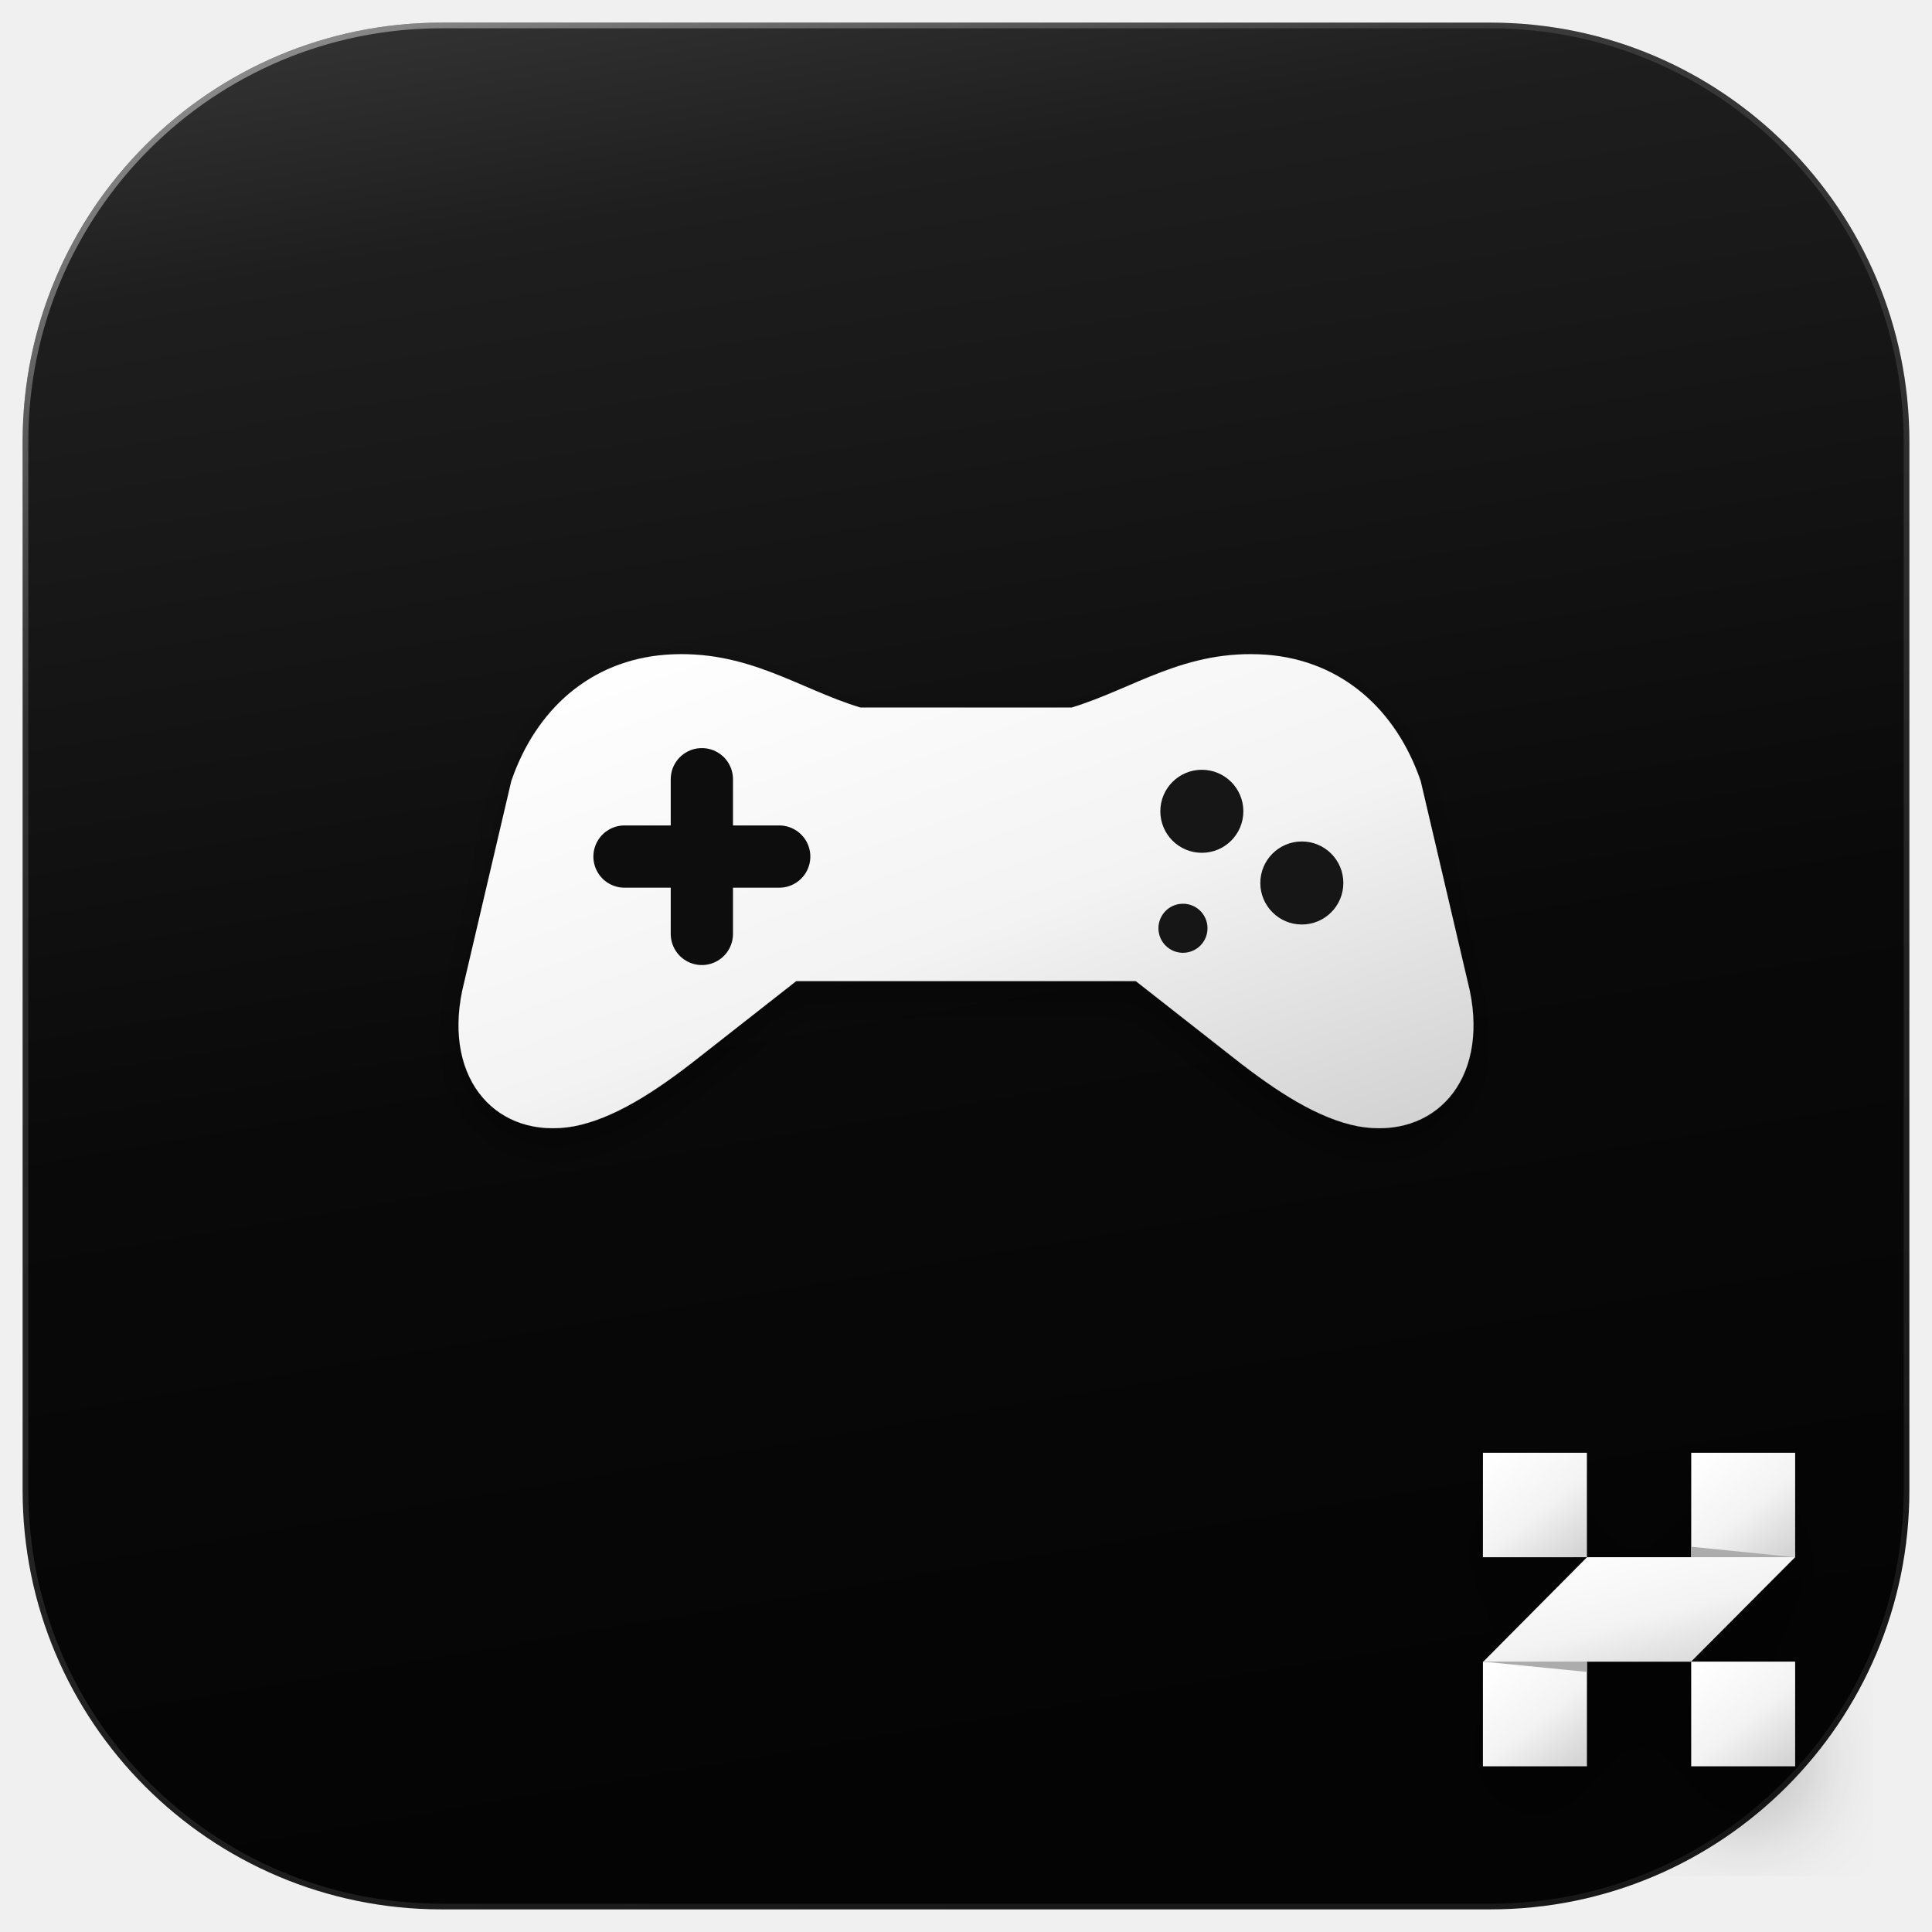
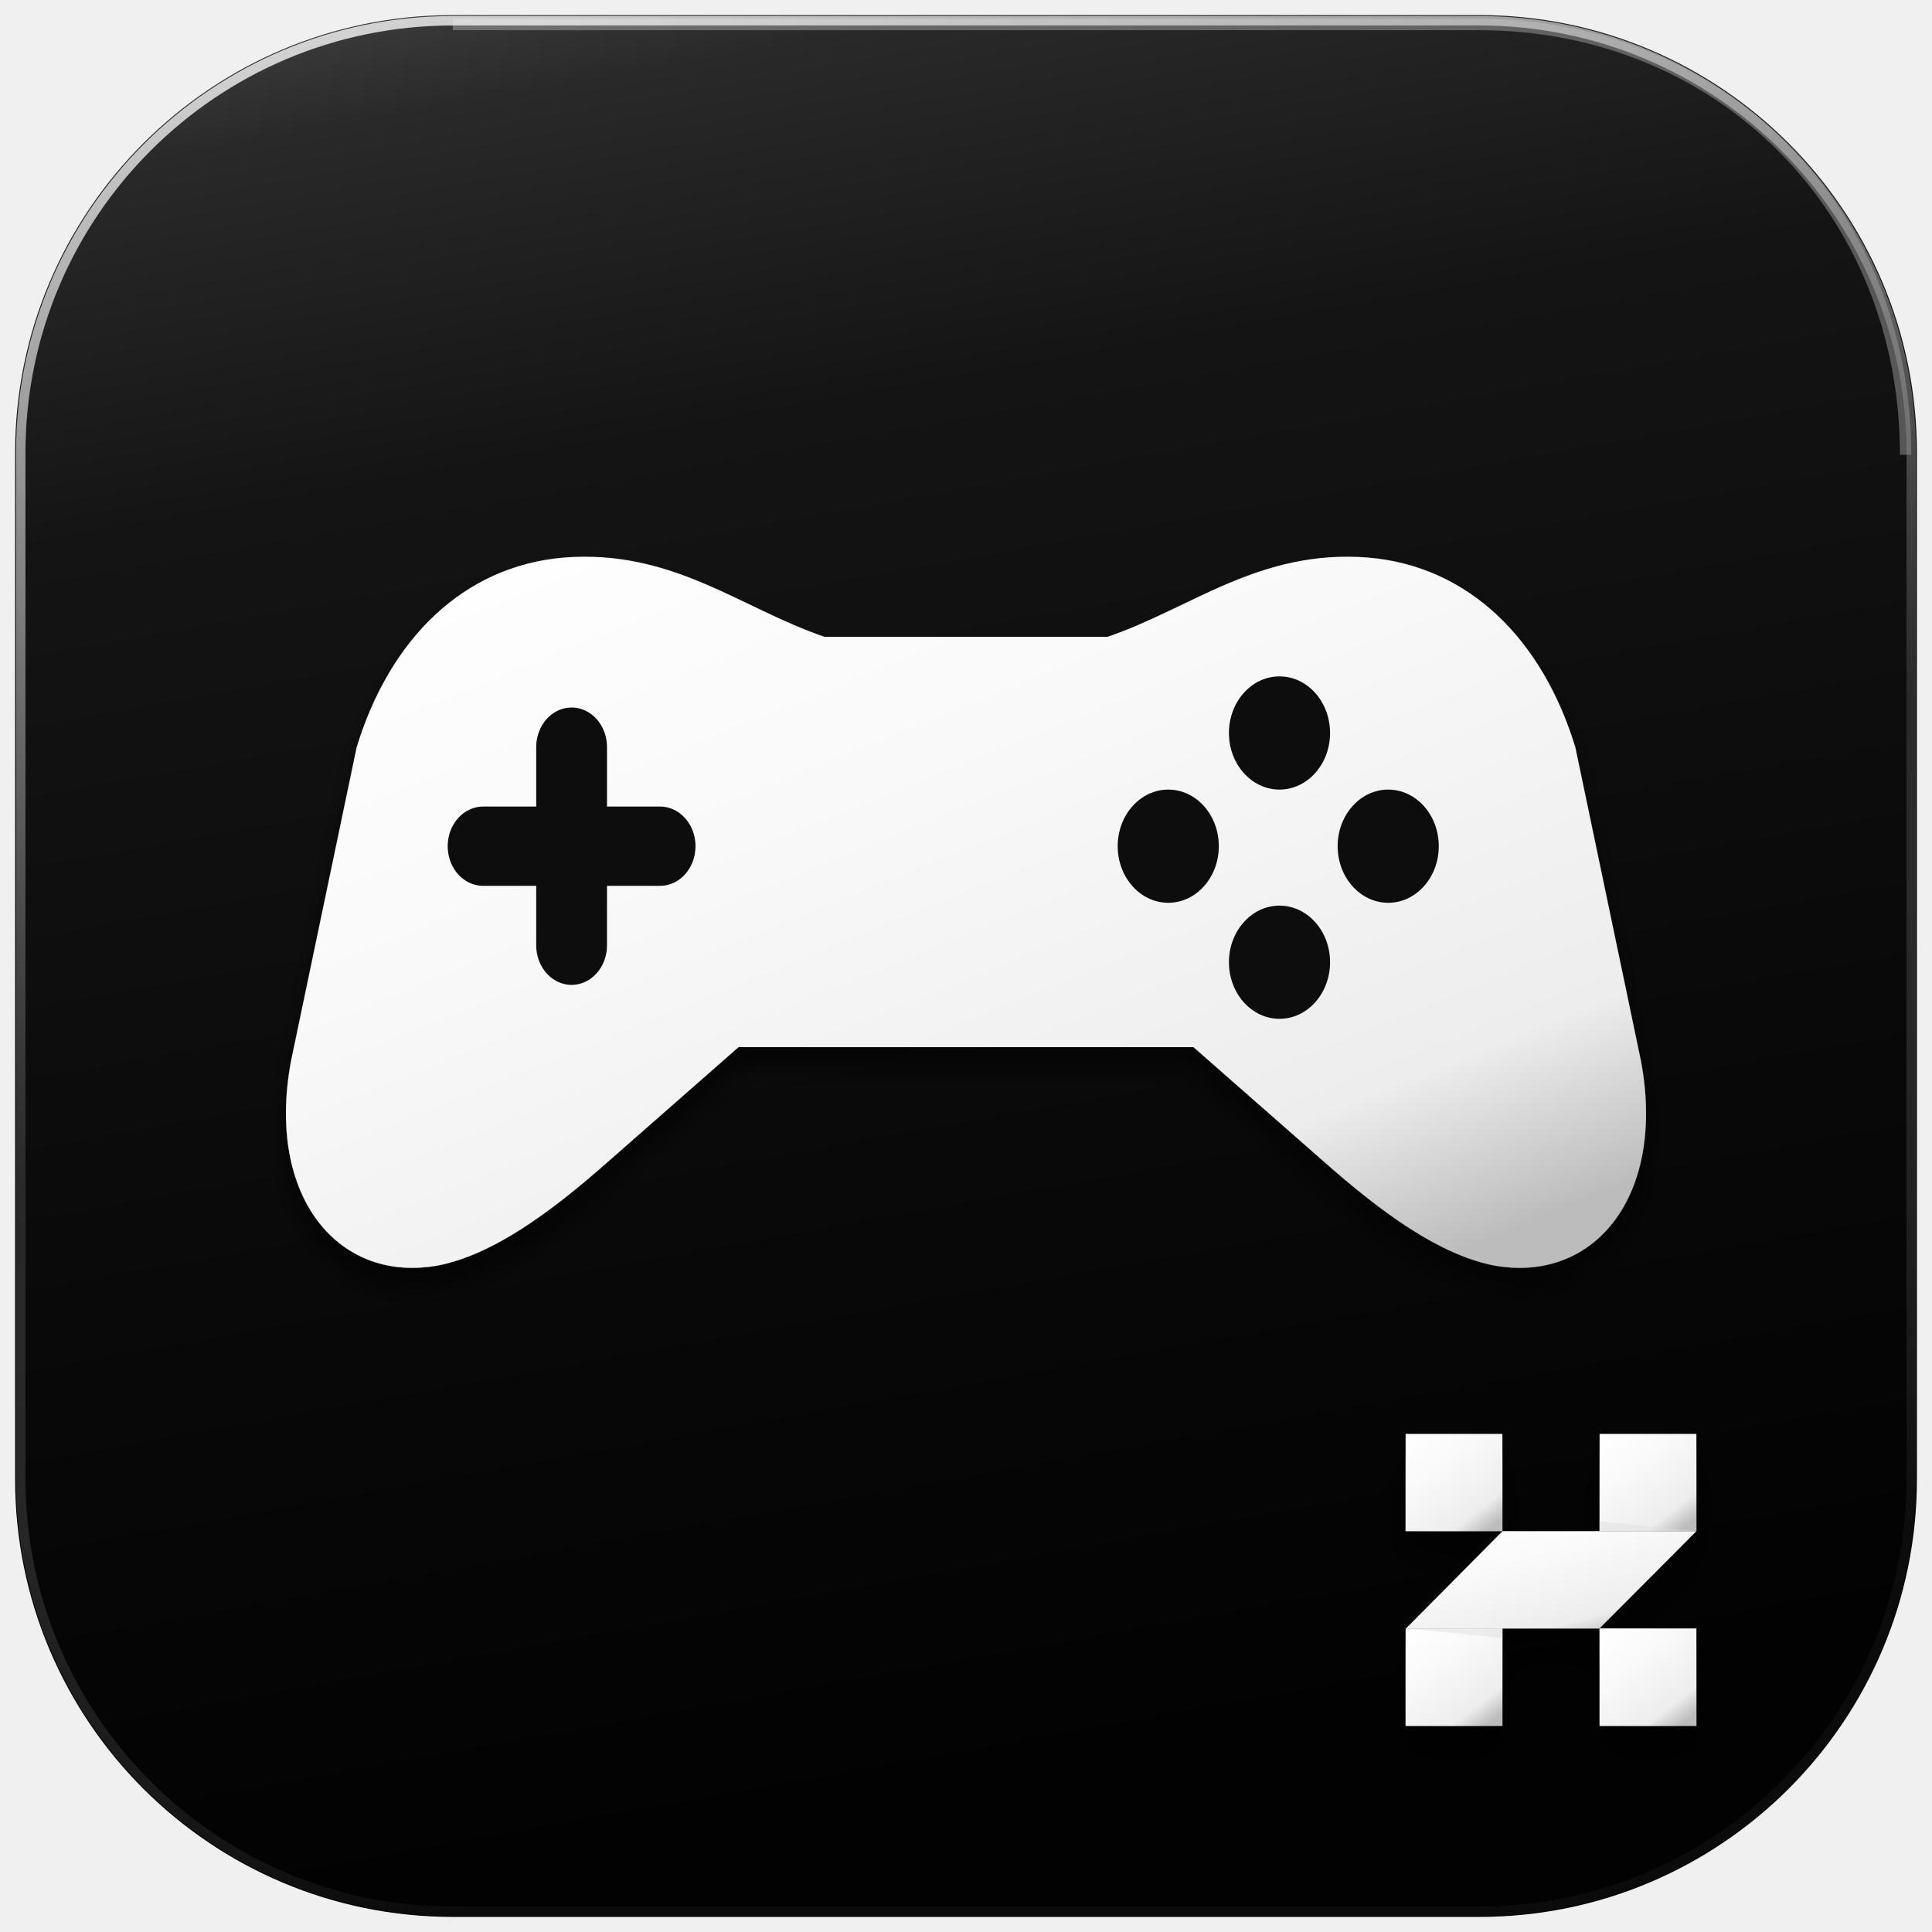
- <svg xmlns="http://www.w3.org/2000/svg" width="1024" height="1024" viewBox="0 0 1024 1024" role="img" aria-label="Hanzo Command app icon">
+ <svg xmlns="http://www.w3.org/2000/svg" width="1024" height="1024" viewBox="0 0 1024 1024" role="img" aria-label="Hanzo command Dock icon">
  <defs>
-     <linearGradient id="hanzo-command-tile" x1="0" y1="0" x2=".17" y2="1">
-       <stop offset="0" stop-color="#373737" />
-       <stop offset=".15" stop-color="#1e1e1e" />
-       <stop offset=".60" stop-color="#090909" />
-       <stop offset="1" stop-color="#040404" />
+     <linearGradient id="hanzo-command-tile" x1="0" y1="0" x2="0.18" y2="1">
+       <stop offset="0" stop-color="#434343" />
+       <stop offset="0.08" stop-color="#292929" />
+       <stop offset="0.27" stop-color="#141414" />
+       <stop offset="0.67" stop-color="#090909" />
+       <stop offset="1" stop-color="#020202" />
    </linearGradient>
-     <linearGradient id="hanzo-command-silver" x1=".12" y1="0" x2=".91" y2="1">
+     <linearGradient id="hanzo-command-outline" x1="0" y1="0" x2="0.26" y2="1">
+       <stop offset="0" stop-color="#fff" stop-opacity="0.85" />
+       <stop offset=".28" stop-color="#bcbcbc" stop-opacity=".65" />
+       <stop offset="0.58" stop-color="#6d6d6d" stop-opacity=".30" />
+       <stop offset="1" stop-color="#f7f7f7" stop-opacity=".035" />
+     </linearGradient>
+     <linearGradient id="hanzo-command-metal" x1="0.05" y1="0" x2=".83" y2="1">
      <stop offset="0" stop-color="#fff" />
-       <stop offset=".55" stop-color="#f3f3f3" />
-       <stop offset="1" stop-color="#d3d3d3" />
+       <stop offset=".38" stop-color="#f9f9f9" />
+       <stop offset=".83" stop-color="#ededed" />
+       <stop offset="1" stop-color="#bcbcbc" />
    </linearGradient>
-     <linearGradient id="hanzo-command-edge" x1="0" y1="0" x2=".5" y2="1">
-       <stop offset="0" stop-color="#e9e9e9" stop-opacity=".62" />
-       <stop offset=".3" stop-color="#9e9e9e" stop-opacity=".2" />
-       <stop offset="1" stop-color="#fff" stop-opacity=".08" />
+     <linearGradient id="hanzo-command-highlight" x1="0" y1="0" x2="0" y2="1">
+       <stop offset="0" stop-color="#fff" stop-opacity=".55" />
+       <stop offset=".65" stop-color="#fff" stop-opacity="0" />
    </linearGradient>
-     <filter id="hanzo-command-shadow" x="-20%" y="-20%" width="145%" height="155%">
-       <feDropShadow dx="0" dy="10" stdDeviation="10" flood-color="#000" flood-opacity=".34" />
+     <filter id="hanzo-command-glyphshadow" x="-20%" y="-20%" width="150%" height="155%">
+       <feDropShadow dx="0" dy="7" stdDeviation="4.5" flood-color="#000" flood-opacity=".60" />
    </filter>
-     <clipPath id="hanzo-command-clip">
-       <rect x="12" y="12" width="1000" height="1000" rx="222" />
+     <clipPath id="hanzo-command-bounds">
+       <rect x="8" y="8" width="1008" height="1008" rx="232" />
    </clipPath>
  </defs>
-   <rect x="12" y="12" width="1000" height="1000" rx="222" fill="url(#hanzo-command-tile)" />
-   <rect x="13.5" y="13.5" width="997" height="997" rx="220.5" fill="none" stroke="url(#hanzo-command-edge)" stroke-width="3" />
-   <g filter="url(#hanzo-command-shadow)">
-     <path d="M353 347C313 350 284 376 271 414L245 525C235 573 264 604 304 597C325 593 347 579 371 560L422 520H602L653 560C677 579 699 593 720 597C760 604 789 573 779 525L753 414C740 376 711 350 671 347C628 344 601 365 568 375H456C423 365 396 344 353 347Z" fill="url(#hanzo-command-silver)" />
-     <path d="M372 413V495M331 454H413" stroke="#111" stroke-width="33" stroke-linecap="round" />
-     <circle cx="637" cy="430" r="22" fill="#121212" />
-     <circle cx="690" cy="468" r="22" fill="#121212" />
-     <circle cx="627" cy="492" r="13" fill="#121212" />
+   <rect x="8" y="8" width="1008" height="1008" rx="232" fill="url(#hanzo-command-tile)" />
+   <g clip-path="url(#hanzo-command-bounds)">
+     <ellipse cx="502" cy="-230" rx="740" ry="550" fill="url(#hanzo-command-highlight)" opacity="0.18" />
  </g>
-   <g transform="translate(786 770) scale(2.48)" filter="url(#hanzo-command-shadow)">
-     <path d="M22.21 67V44.637H0V67H22.21Z" fill="url(#hanzo-command-silver)" />
-     <path d="M66.704 22.318H22.253L0.088 44.637H44.463L66.704 22.318Z" fill="url(#hanzo-command-silver)" />
-     <path d="M22.21 0H0V22.318H22.21V0Z" fill="url(#hanzo-command-silver)" />
-     <path d="M66.72 0H44.51V22.318H66.72V0Z" fill="url(#hanzo-command-silver)" />
-     <path d="M66.72 67V44.637H44.51V67H66.72Z" fill="url(#hanzo-command-silver)" />
-     <path d="M0 44.637L22.21 46.828V44.637H0Z" fill="#acacac" />
-     <path d="M66.675 22.319L44.51 20.082V22.319H66.675Z" fill="#acacac" />
+   <path d="M240 13 H784 C912 13 1010 111 1010 241" fill="none" stroke="#fff" stroke-width="6" opacity=".29" />
+   <rect x="11" y="11" width="1002" height="1002" rx="229" fill="none" stroke="url(#hanzo-command-outline)" stroke-width="5" />
+   <g filter="url(#hanzo-command-glyphshadow)" transform="translate(512 450) scale(1.34 1.5) translate(-512 -450)">
+     <path d="M353 347C313 350 284 376 271 414L245 525C235 573 264 604 304 597C325 593 347 579 371 560L422 520H602L653 560C677 579 699 593 720 597C760 604 789 573 779 525L753 414C740 376 711 350 671 347C628 344 601 365 568 375H456C423 365 396 344 353 347Z" fill="url(#hanzo-command-metal)" />
+     <path d="M356 414V484M321 449H391" stroke="#0b0b0b" stroke-width="28" stroke-linecap="round" />
+     <circle cx="636" cy="409" r="20" fill="#101010" />
+     <circle cx="679" cy="449" r="20" fill="#101010" />
+     <circle cx="636" cy="490" r="20" fill="#101010" />
+     <circle cx="592" cy="449" r="20" fill="#101010" />
+   </g>
+   <g transform="translate(745 760) scale(2.31)" filter="url(#hanzo-command-glyphshadow)">
+     <path d="M22.21 67V44.637H0V67H22.21Z" fill="url(#hanzo-command-metal)" />
+     <path d="M66.704 22.318H22.253L0.088 44.637H44.463L66.704 22.318Z" fill="url(#hanzo-command-metal)" />
+     <path d="M22.21 0H0V22.318H22.21V0Z" fill="url(#hanzo-command-metal)" />
+     <path d="M66.72 0H44.51V22.318H66.72V0Z" fill="url(#hanzo-command-metal)" />
+     <path d="M66.72 67V44.637H44.51V67H66.72Z" fill="url(#hanzo-command-metal)" />
+     <path d="M0 44.637L22.21 46.828V44.637H0Z" fill="#dddddd" opacity=".48" />
+     <path d="M66.675 22.319L44.51 20.082V22.319H66.675Z" fill="#dddddd" opacity=".48" />
  </g>
</svg>
